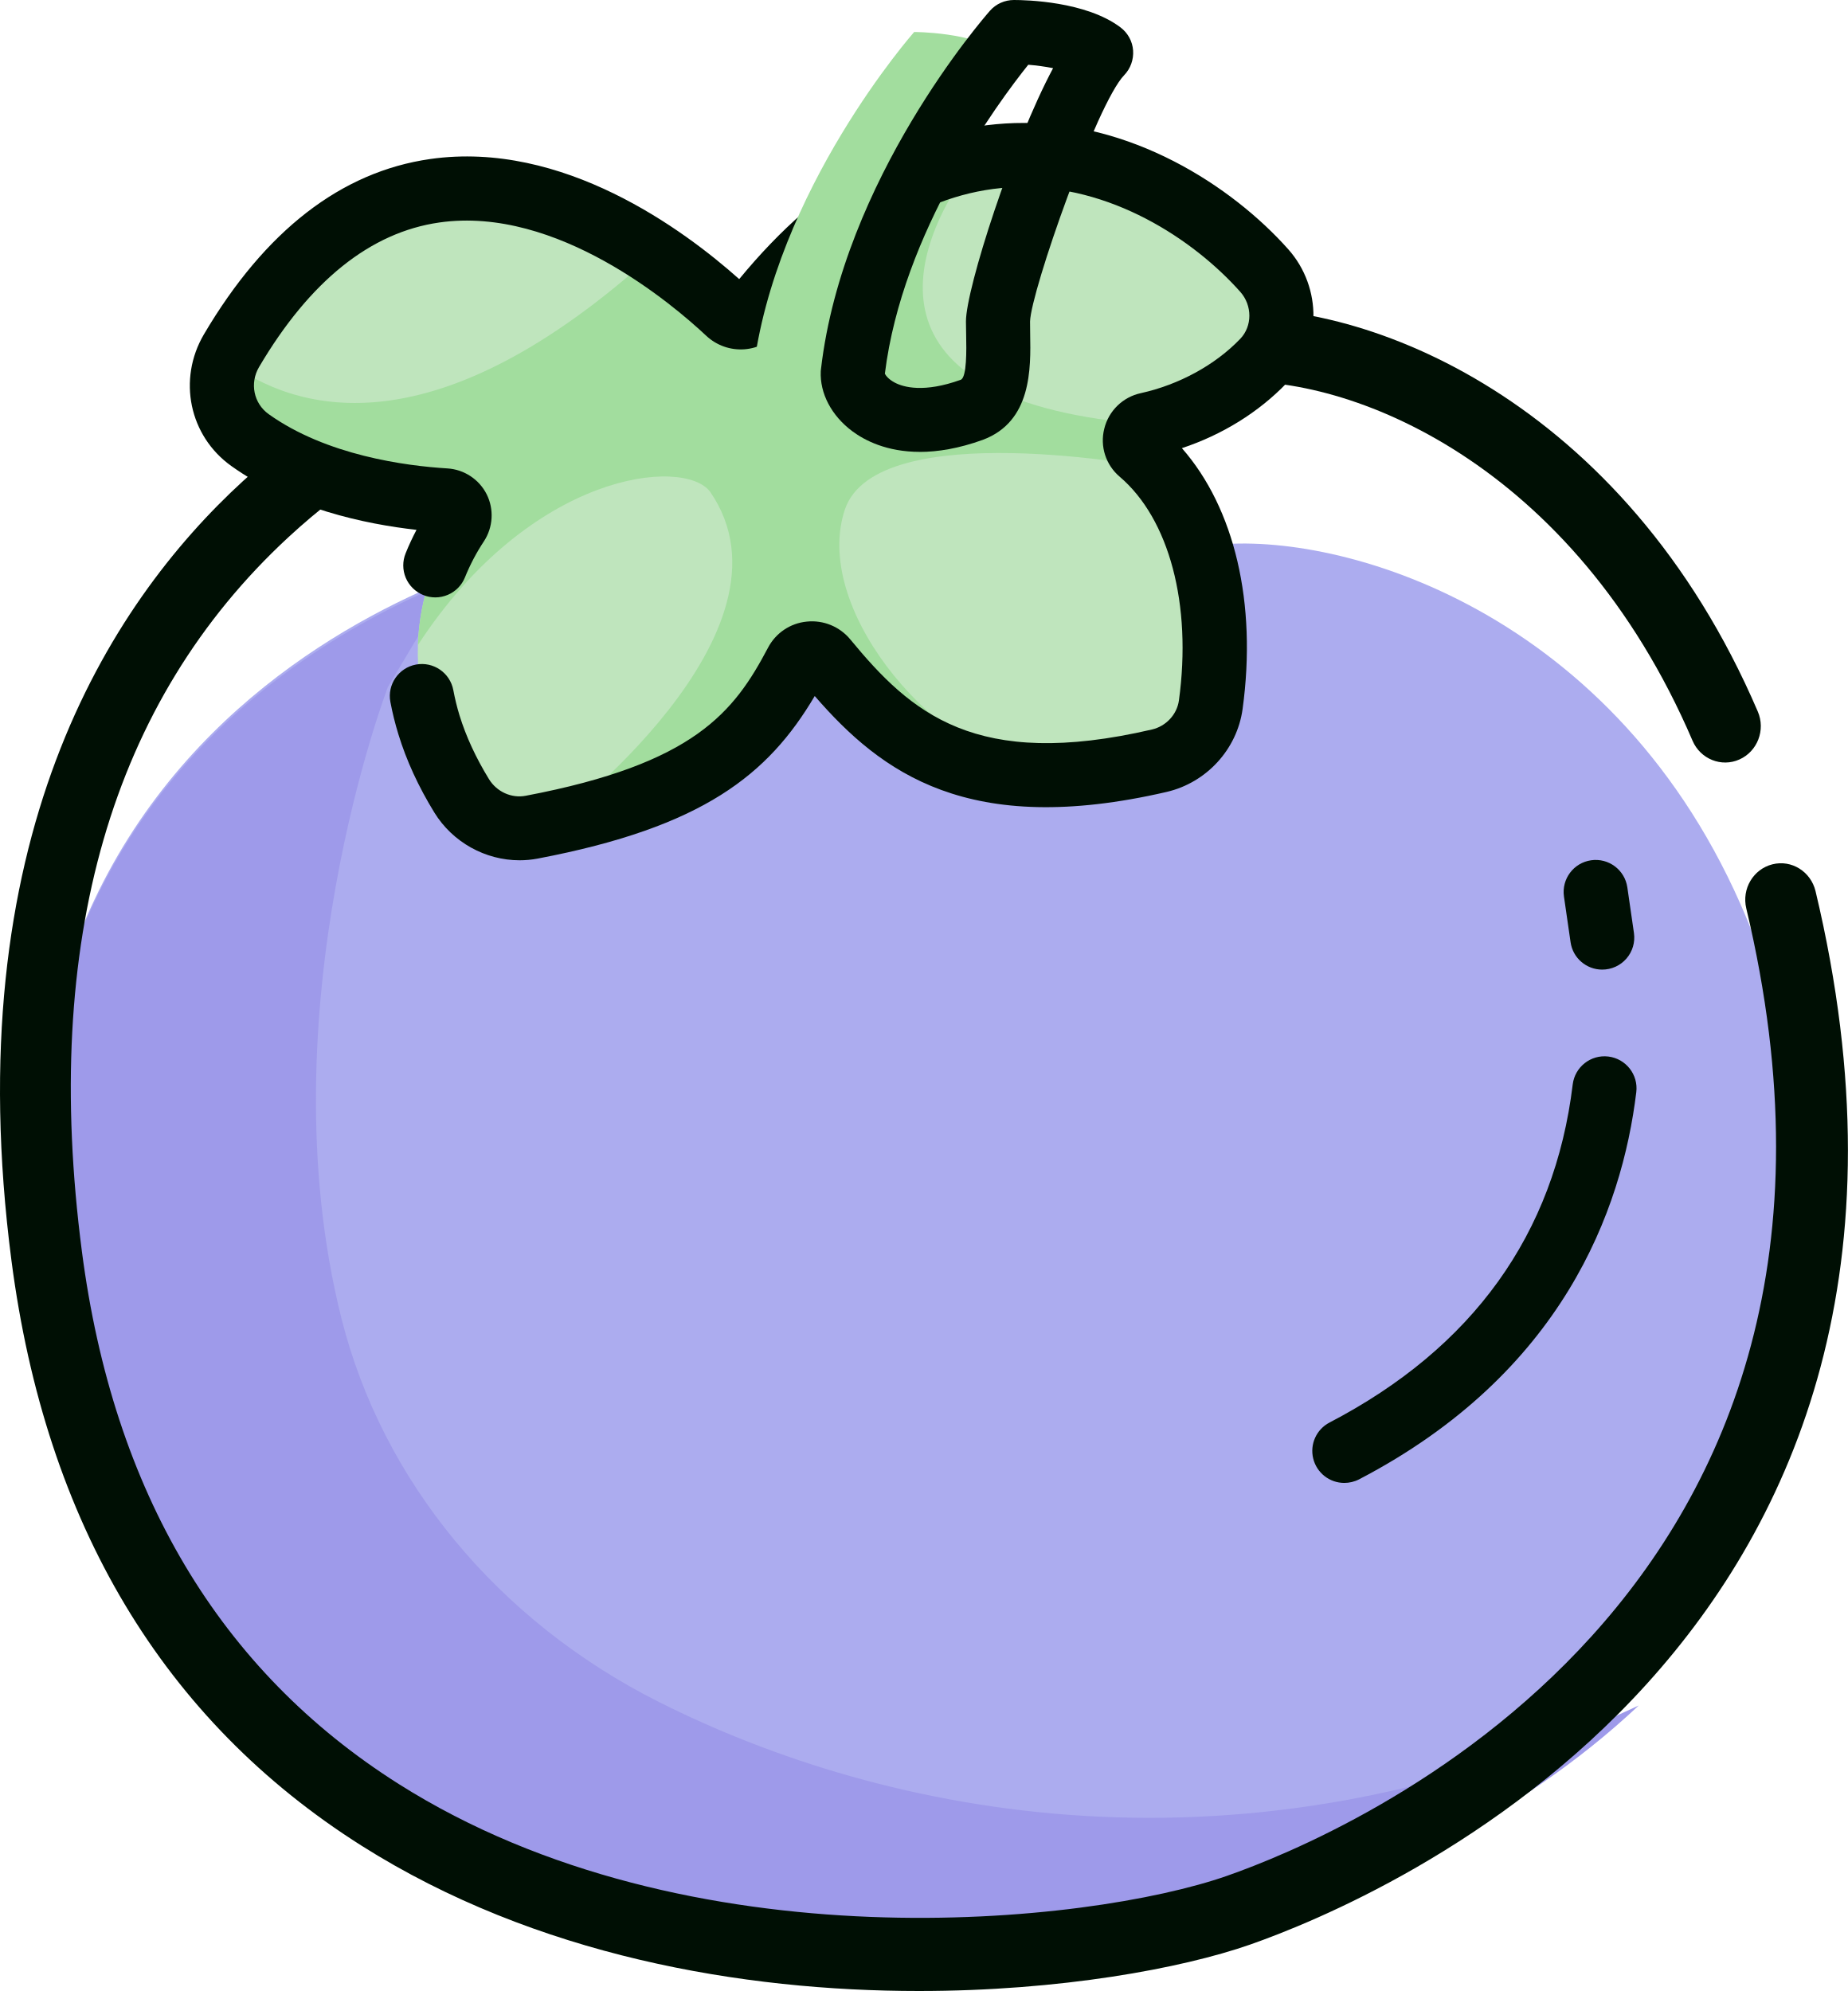
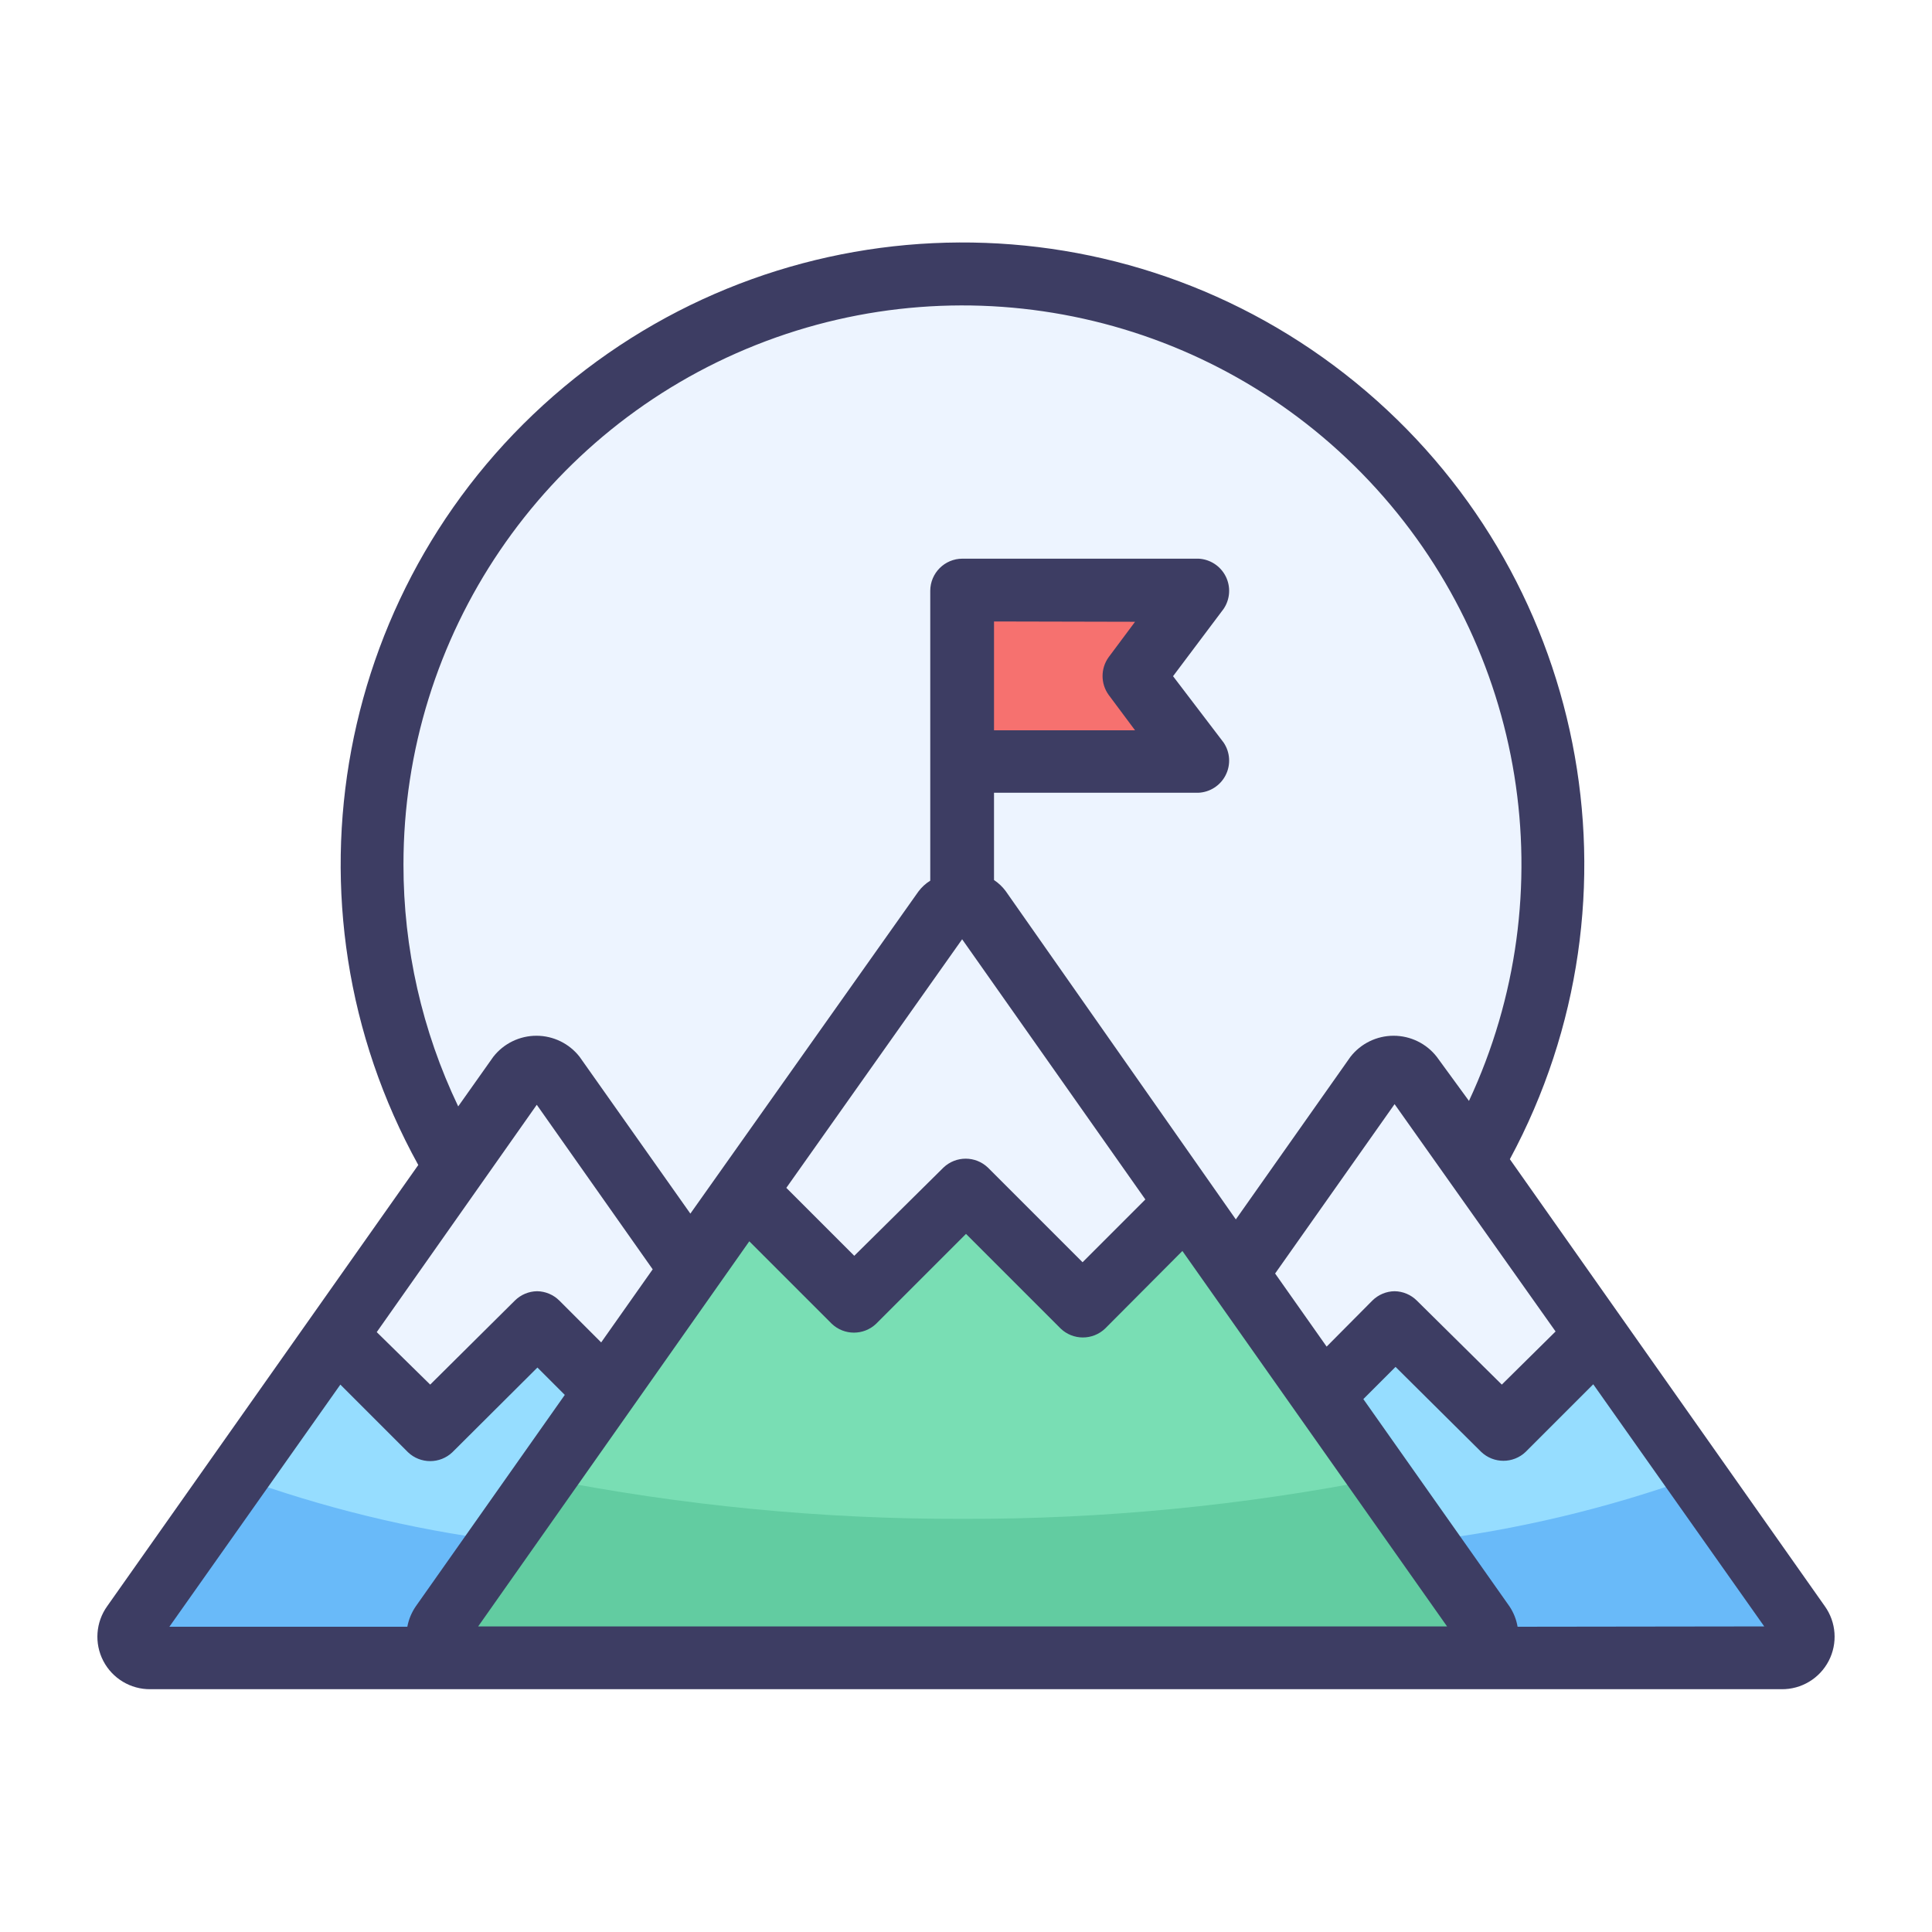
- <svg xmlns="http://www.w3.org/2000/svg" fill="none" version="1.1" width="64" height="68.968" viewBox="0 0 64 68.968">
-   <g style="mix-blend-mode:passthrough">
-     <g>
-       <path d="M19.455,18.845C19.455,18.845,-2.037,22.794,1.495,46.576C5.027,70.357,34.341,69.131,42.937,66.504C51.533,63.873,68.725,54.685,60.897,32.847C56.754,21.59,47.084,18.568,42.479,18.845C37.877,19.118,19.455,18.845,19.455,18.845C19.455,18.845,19.455,18.845,19.455,18.845Z" fill="#ACACEF" fill-opacity="1" />
-     </g>
-     <g>
-       <path d="M22.827,58.96C17.194,56.126,13.235,51.264,11.828,45.678C9.137,34.986,13.435,23.795,13.435,23.795C13.435,23.795,15.628,20.119,15.628,20.119C9.51,22.602,-1.07,29.441,1.504,46.579C5.082,70.364,34.783,69.134,43.493,66.507C47.209,65.384,52.516,63.064,56.755,59.078C43.041,65.525,30.599,62.868,22.827,58.96C22.827,58.96,22.827,58.96,22.827,58.96Z" fill="#9E9AEA" fill-opacity="1" />
-     </g>
-     <g>
-       <path d="M31.822,68.968C25.73,68.968,18.563,67.758,12.516,63.931C5.658,59.591,1.582,52.777,0.397,43.669C-1.491,29.155,3.717,20.971,8.419,16.661C13.52,11.985,19.024,10.788,19.255,10.738C19.341,10.721,19.431,10.708,19.522,10.712C19.707,10.717,37.865,11.019,42.349,10.717C47.261,10.381,56.233,13.817,60.878,24.647C61.154,25.286,60.865,26.029,60.244,26.307C59.619,26.588,58.891,26.294,58.619,25.66C54.485,16.018,46.722,12.952,42.514,13.233C38.096,13.536,21.517,13.271,19.629,13.237C18.835,13.435,14.195,14.712,9.982,18.615C3.848,24.294,1.442,32.617,2.836,43.346C3.918,51.668,7.608,57.873,13.808,61.797C23.866,68.161,37.717,66.649,42.489,64.981C46.496,63.582,66.193,55.394,60.479,31.465C60.318,30.789,60.721,30.108,61.384,29.94C62.05,29.772,62.712,30.192,62.877,30.865C69.097,56.919,47.648,65.838,43.287,67.363C40.922,68.187,36.718,68.968,31.822,68.968C31.822,68.968,31.822,68.968,31.822,68.968Z" fill="#000F04" fill-opacity="1" />
-     </g>
-     <g>
-       <path d="M25.209,10.821C23.037,8.782,14.237,1.578,8.004,12.144C7.387,13.189,7.657,14.534,8.647,15.24C10.886,16.84,13.878,17.231,15.419,17.324C15.822,17.349,16.047,17.796,15.825,18.129C14.846,19.618,13.261,23.109,15.988,27.557C16.494,28.385,17.462,28.824,18.415,28.643C24.404,27.506,26.155,25.644,27.578,22.943C27.781,22.555,28.316,22.511,28.594,22.847C30.98,25.743,33.607,27.857,40.143,26.342C41.077,26.124,41.794,25.352,41.923,24.402C42.463,20.453,41.391,17.275,39.489,15.657C39.138,15.358,39.296,14.793,39.747,14.693C41.388,14.331,42.799,13.489,43.748,12.498C44.58,11.63,44.576,10.263,43.778,9.366C40.789,6.004,33.215,1.748,26.133,10.755C25.908,11.047,25.479,11.072,25.209,10.821C25.209,10.821,25.209,10.821,25.209,10.821Z" fill="#BFE5BD" fill-opacity="1" />
-     </g>
-     <g>
-       <path d="M39.747,14.7C29.924,13.943,31.246,8.874,33.788,5.527C33.77,5.531,33.751,5.534,33.729,5.538C32.484,5.848,31.427,6.277,30.533,6.765C29.465,7.389,28.383,8.25,27.308,9.399C26.351,10.57,26.026,11.516,26.026,11.516C26.026,11.516,25.915,11.298,25.686,10.995C25.52,11.006,25.346,10.95,25.213,10.825C24.639,10.285,24.032,9.782,23.395,9.318C23.07,9.203,22.716,9.118,22.324,9.077C14.868,15.676,10.176,14.239,7.842,12.487C7.454,13.47,7.76,14.615,8.647,15.247C10.886,16.847,13.878,17.238,15.419,17.331C15.822,17.357,16.047,17.804,15.825,18.136C15.275,18.971,14.536,20.434,14.473,22.344C18.4,16.322,23.687,15.831,24.592,17.032C27.954,21.897,19.206,28.488,19.198,28.496C24.563,27.347,26.222,25.533,27.581,22.954C27.784,22.566,28.32,22.522,28.597,22.858C30.19,24.786,31.889,26.368,34.774,26.759C35.196,26.774,35.584,26.804,35.916,26.852C32,25.751,28.161,20.951,29.259,17.656C30.356,14.36,40.035,16.208,40.035,16.208C39.862,16.016,39.681,15.831,39.489,15.668C39.134,15.365,39.296,14.796,39.747,14.7C39.747,14.7,39.747,14.7,39.747,14.7Z" fill="#A2DD9E" fill-opacity="1" />
-     </g>
-     <g>
-       <path d="M17.994,29.8C16.812,29.8,15.678,29.179,15.042,28.145C14.495,27.254,14.074,26.342,13.797,25.433C13.683,25.063,13.59,24.687,13.52,24.313C13.408,23.712,13.805,23.133,14.407,23.02C15.009,22.908,15.588,23.305,15.7,23.907C15.755,24.195,15.825,24.491,15.914,24.779C16.139,25.51,16.483,26.253,16.934,26.988C17.203,27.428,17.717,27.661,18.208,27.565C24.064,26.453,25.424,24.661,26.599,22.437C26.865,21.928,27.369,21.588,27.94,21.532C28.516,21.472,29.083,21.705,29.451,22.152C31.549,24.698,33.784,26.689,39.895,25.27C40.386,25.156,40.763,24.749,40.83,24.262C41.284,20.944,40.497,17.974,38.776,16.511C38.297,16.104,38.09,15.461,38.244,14.852C38.395,14.231,38.889,13.751,39.514,13.618C40.833,13.326,42.086,12.643,42.954,11.737C43.375,11.298,43.375,10.581,42.954,10.108C41.336,8.29,38.447,6.384,35.203,6.48C32.288,6.569,29.532,8.239,27.012,11.445C26.713,11.825,26.268,12.062,25.786,12.099C25.299,12.136,24.82,11.967,24.463,11.634C23.325,10.566,19.298,7.123,15.216,7.707C12.833,8.047,10.731,9.731,8.972,12.713C8.643,13.274,8.784,13.973,9.305,14.346C11.307,15.775,14.045,16.138,15.497,16.226C16.077,16.263,16.597,16.607,16.856,17.124C17.115,17.641,17.078,18.266,16.76,18.75C16.501,19.141,16.28,19.562,16.102,20.002C15.992,20.275,15.778,20.492,15.507,20.606C15.236,20.721,14.93,20.723,14.658,20.612C14.385,20.501,14.168,20.287,14.053,20.016C13.939,19.745,13.937,19.439,14.048,19.167C14.159,18.89,14.285,18.62,14.425,18.354C12.648,18.155,10.069,17.612,8.015,16.145C6.552,15.103,6.146,13.141,7.062,11.582C9.179,7.991,11.817,5.948,14.902,5.508C19.49,4.855,23.683,7.958,25.601,9.668C28.464,6.188,31.671,4.371,35.14,4.263C39.137,4.141,42.666,6.443,44.616,8.634C45.802,9.968,45.777,12.003,44.561,13.271C43.593,14.279,42.33,15.062,40.933,15.524C42.754,17.597,43.538,20.889,43.035,24.561C42.843,25.957,41.786,27.11,40.405,27.432C33.54,29.02,30.526,26.774,28.217,24.11C26.606,26.837,24.349,28.651,18.622,29.741C18.412,29.781,18.201,29.8,17.994,29.8C17.994,29.8,17.994,29.8,17.994,29.8Z" fill="#000F04" fill-opacity="1" />
-     </g>
-     <g>
-       <path d="M31.661,1.108C31.661,1.108,26.813,6.598,26.078,12.916C26.034,13.784,27.405,15.203,30.198,14.198C31.295,13.788,31.114,12.321,31.114,11.131C31.114,9.942,33.493,3.063,34.683,1.832C33.722,1.108,31.661,1.108,31.661,1.108C31.661,1.108,31.661,1.108,31.661,1.108Z" fill="#A2DD9E" fill-opacity="1" />
-     </g>
-     <g>
-       <path d="M31.858,15.653C30.709,15.653,29.948,15.255,29.523,14.941C28.795,14.401,28.389,13.622,28.426,12.857C28.426,12.835,28.43,12.809,28.433,12.787C29.198,6.203,34.078,0.61,34.285,0.373C34.496,0.133,34.799,0,35.117,0C35.523,0,37.61,0.044,38.807,0.949C39.062,1.142,39.221,1.433,39.243,1.748C39.265,2.062,39.155,2.376,38.933,2.605C37.991,3.576,35.704,10.093,35.674,11.135C35.674,11.272,35.678,11.416,35.678,11.564C35.7,12.772,35.734,14.601,34.038,15.236C33.199,15.539,32.471,15.654,31.858,15.654C31.858,15.654,31.858,15.653,31.858,15.653ZM30.646,12.945C30.676,13.008,30.772,13.138,30.986,13.252C31.293,13.415,32.002,13.614,33.273,13.156C33.487,13.075,33.472,12.118,33.461,11.604C33.458,11.445,33.454,11.287,33.454,11.132C33.454,10.001,35.076,4.969,36.472,2.361C36.188,2.305,35.889,2.265,35.612,2.243C34.551,3.569,31.252,8.032,30.646,12.945C30.646,12.945,30.646,12.945,30.646,12.945ZM46.558,51.368C46.048,51.369,45.603,51.02,45.481,50.524C45.359,50.028,45.592,49.513,46.045,49.277C51.007,46.691,53.84,42.749,54.468,37.566C54.542,36.96,55.093,36.524,55.702,36.598C56.308,36.672,56.744,37.222,56.67,37.832C56.175,41.925,54.106,47.574,47.072,51.243C46.906,51.328,46.732,51.368,46.558,51.368C46.558,51.368,46.558,51.368,46.558,51.368ZM55.488,33.587C54.945,33.587,54.472,33.188,54.394,32.637C54.394,32.637,54.165,31.056,54.165,31.056C54.078,30.45,54.498,29.887,55.104,29.8C55.71,29.712,56.272,30.132,56.36,30.738C56.36,30.738,56.589,32.319,56.589,32.319C56.635,32.639,56.54,32.962,56.329,33.205C56.117,33.449,55.81,33.588,55.488,33.587C55.488,33.587,55.488,33.587,55.488,33.587Z" fill="#000F04" fill-opacity="1" />
-     </g>
-   </g>
+ <svg xmlns="http://www.w3.org/2000/svg" t="1709363845329" class="icon" viewBox="0 0 1024 1024" version="1.1" p-id="12431" width="200" height="200">
+   <path d="M510.123 458.24m-313.003 0a313.003 313.003 0 1 0 626.005 0 313.003 313.003 0 1 0-626.005 0Z" fill="#EDF4FF" p-id="12432" />
+   <path d="M953.685 860.843l-204.8-290.133a11.093 11.093 0 0 0-18.432 0l-74.411 105.472 130.731 185.515a11.435 11.435 0 0 1-9.387 17.92h167.253a11.435 11.435 0 0 0 9.045-18.773z" fill="#96DDFF" p-id="12433" />
+   <path d="M831.147 710.315l-30.891 30.891L750.933 692.053a17.92 17.92 0 0 0-12.8-5.461 18.603 18.603 0 0 0-12.8 5.461l-26.624 26.624-29.525-41.984 68.267-97.963z" fill="#EDF4FF" p-id="12434" />
+   <path d="M366.421 672.768l-72.533-102.4a11.093 11.093 0 0 0-18.432 0l-204.8 290.133a11.435 11.435 0 0 0 9.387 17.92h163.499a11.264 11.264 0 0 1-9.216-17.92z" fill="#96DDFF" p-id="12435" />
+   <path d="M192.853 710.315l30.891 30.891L273.067 692.053a17.92 17.92 0 0 1 12.8-5.461 18.603 18.603 0 0 1 12.8 5.461l26.624 26.624 29.525-41.984-69.12-97.963z" fill="#EDF4FF" p-id="12436" />
+   <path d="M953.685 860.843l-55.125-78.165a657.067 657.067 0 0 1-143.019 34.133l30.891 43.691a11.435 11.435 0 0 1-9.387 17.92h167.253a11.435 11.435 0 0 0 9.387-17.579zM265.045 816.64a650.411 650.411 0 0 1-139.605-34.133l-55.125 78.336a11.435 11.435 0 0 0 9.387 17.92h163.499a11.264 11.264 0 0 1-9.216-17.92z" fill="#69BAF9" p-id="12437" />
+   <path d="M500.907 481.963l-266.923 378.88a11.264 11.264 0 0 0 9.216 17.92h533.845a11.435 11.435 0 0 0 9.387-17.92l-266.923-378.88a11.264 11.264 0 0 0-18.603 0z" fill="#79DEB4" p-id="12438" />
+   <path d="M731.989 783.531a1127.424 1127.424 0 0 1-221.867 21.504 1129.984 1129.984 0 0 1-221.867-21.504l-54.272 77.312a11.264 11.264 0 0 0 9.216 17.92h533.845a11.435 11.435 0 0 0 9.387-17.92z" fill="#62CCA1" p-id="12439" />
+   <path d="M628.907 637.44l-54.955 54.955L512 630.443l-59.221 59.221L395.093 631.467l105.813-150.016a11.264 11.264 0 0 1 18.603 0z" fill="#EDF4FF" p-id="12440" />
+   <path d="M510.123 403.456h124.928l-33.963-45.397 33.963-45.397h-124.928v90.795z" fill="#F6716F" p-id="12441" />
+   <path d="M967.168 851.285L800.256 614.4a329.557 329.557 0 1 0-578.56 3.072l-164.864 233.813a27.819 27.819 0 0 0 22.869 44.032h864.597a27.819 27.819 0 0 0 22.869-44.032z m-682.667-265.728l61.44 87.211-27.307 38.741-22.187-22.187a17.067 17.067 0 0 0-11.776-4.949 17.067 17.067 0 0 0-11.776 4.949L228.011 733.867l-28.331-27.819z m317.099-256l-13.995 18.773a17.067 17.067 0 0 0 0 19.968l13.995 18.773h-74.752V329.387z m-91.648 168.277l97.109 137.899-33.28 33.28-50.176-50.176a17.067 17.067 0 0 0-23.552 0L452.779 665.6l-36.011-36.011z m-112.811 160.085l43.691 43.691a17.067 17.067 0 0 0 23.552 0L512 653.995l50.176 50.176a17.067 17.067 0 0 0 23.552 0l40.96-41.131 140.288 198.997H253.44z m278.699 17.067l63.317-89.771 85.333 120.491L795.989 733.867 750.933 689.323a17.067 17.067 0 0 0-11.776-4.949 17.067 17.067 0 0 0-11.776 4.949l-24.235 24.405z m-461.995-216.747a296.277 296.277 0 1 1 564.736 125.269l-17.067-23.381a29.013 29.013 0 0 0-45.739 0l-60.757 86.187-122.027-174.08a24.747 24.747 0 0 0-6.144-5.803v-46.251h108.203a17.067 17.067 0 0 0 13.483-26.624L621.739 358.4 648.533 322.731a17.067 17.067 0 0 0-13.312-26.624h-125.099a17.067 17.067 0 0 0-17.067 17.067v153.6a22.699 22.699 0 0 0-6.315 5.803l-120.832 170.667L307.2 560.128a29.013 29.013 0 0 0-45.739 0l-18.603 26.283a296.448 296.448 0 0 1-29.013-128.171zM180.395 733.867l35.84 35.84a17.067 17.067 0 0 0 23.552 0l45.056-44.885 14.507 14.507-79.019 112.128a28.16 28.16 0 0 0-4.437 10.752H89.771z m623.957 128.341a27.819 27.819 0 0 0-4.267-10.752l-77.483-109.909 17.067-17.067L785.067 769.536a17.067 17.067 0 0 0 23.552 0l35.84-35.84 90.624 128.341z" fill="#3D3D63" p-id="12442" />
</svg>
